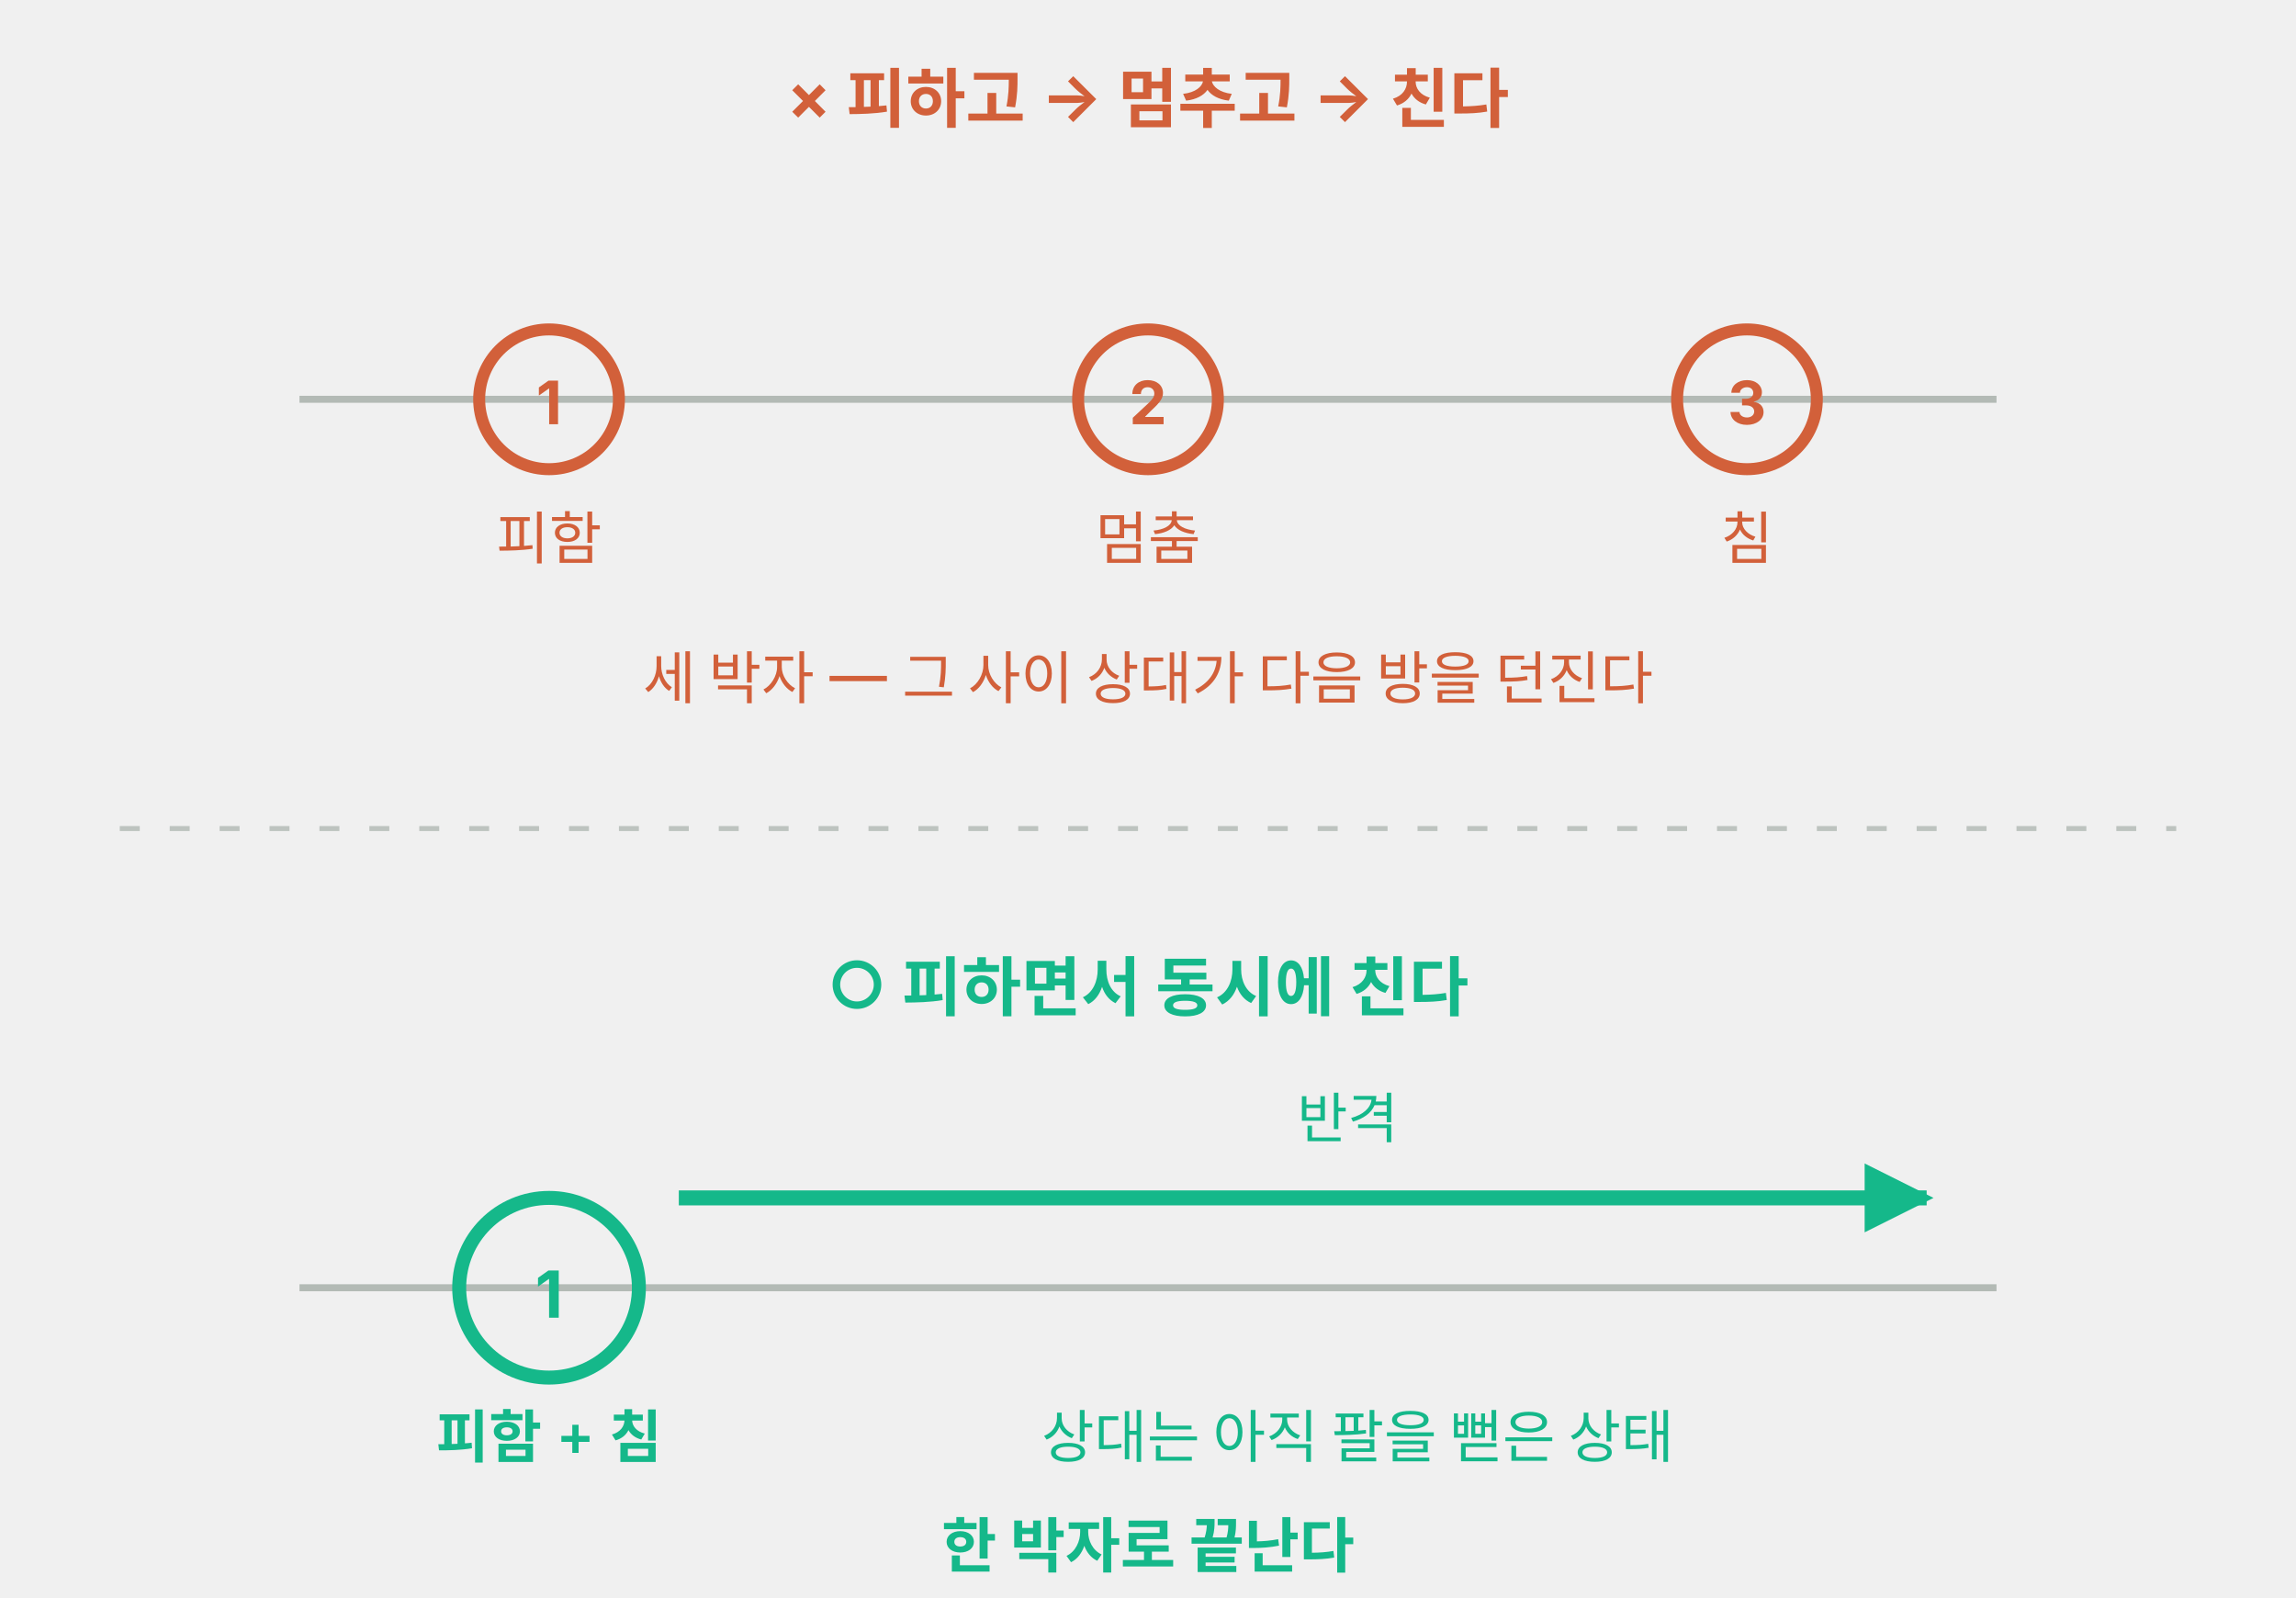
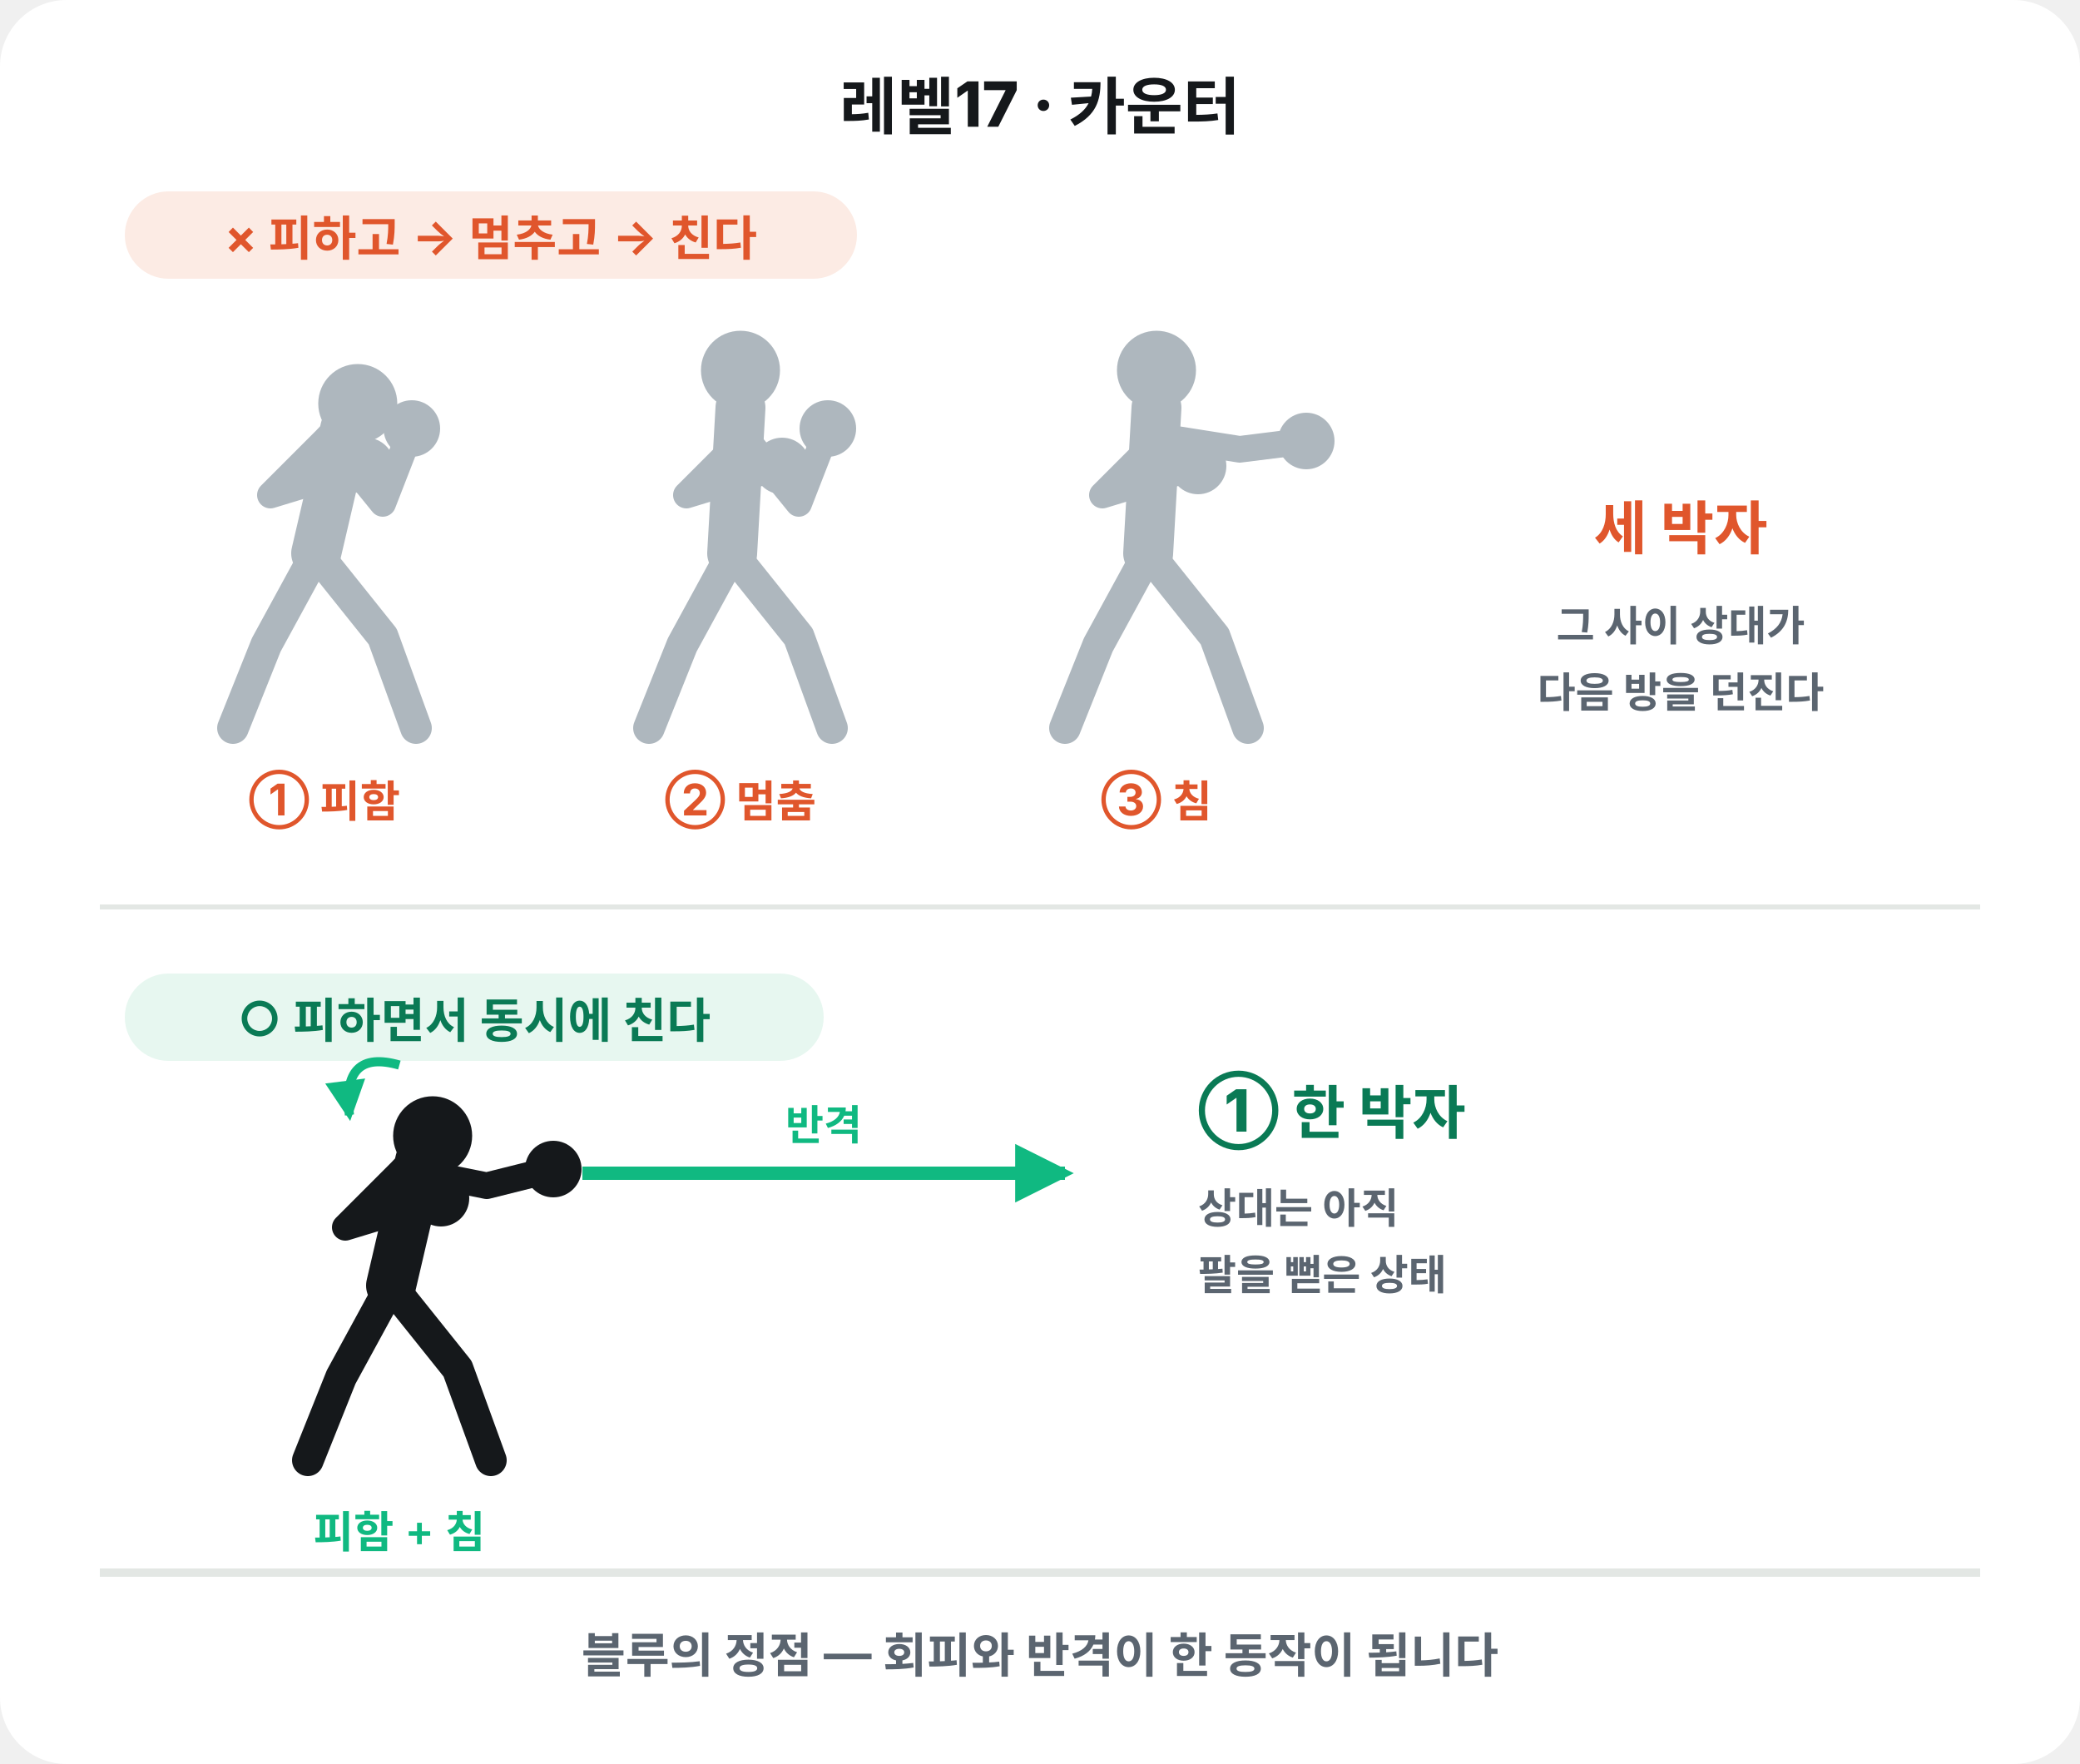
- <svg xmlns="http://www.w3.org/2000/svg" viewBox="0 0 460 320" role="img" font-family="'IBM Plex Sans KR', system-ui, -apple-system, 'Malgun Gothic', sans-serif" aria-label="위: 피하고 멈춘 뒤 치면 세 박자가 걸려 늦는다. 아래: 피하면서 동시에 치면 한 박자로 끝난다.">
+ <svg xmlns="http://www.w3.org/2000/svg" viewBox="0 0 500 424" role="img" font-family="'Pretendard','IBM Plex Sans KR',system-ui,-apple-system,'Malgun Gothic',sans-serif" aria-label="피하고 멈춘 뒤 치면 세 박자가 걸려 늦지만, 피하면서 동시에 치면 한 박자로 끝난다.">
  <defs>
-     <marker id="x-m" viewBox="0 0 10 10" refX="9" refY="5" markerWidth="4.6" markerHeight="4.6" orient="auto-start-reverse">
-       <path d="M0,0 L10,5 L0,10 z" fill="var(--mint, #15B88A)" />
+     <marker id="x-m" viewBox="0 0 10 10" refX="8.5" refY="5" markerWidth="4.4" markerHeight="4.4" orient="auto-start-reverse">
+       <path d="M0,0 L10,5 L0,10 z" fill="#10B981" />
+     </marker>
+     <marker id="x-w" viewBox="0 0 10 10" refX="8.5" refY="5" markerWidth="4.4" markerHeight="4.4" orient="auto-start-reverse">
+       <path d="M0,0 L10,5 L0,10 z" fill="#E0562C" />
    </marker>
  </defs>
-   <text x="230" y="24" fill="var(--warn, #D2603A)" font-size="13" font-weight="700" text-anchor="middle">× 피하고 → 멈추고 → 친다</text>
-   <line x1="60" y1="80" x2="400" y2="80" stroke="var(--ink-3, #8A968E)" stroke-width="1.4" opacity=".6" />
-   <circle cx="110" cy="80" r="14" fill="none" stroke="var(--warn, #D2603A)" stroke-width="2.4" />
-   <text x="110" y="85" fill="var(--warn, #D2603A)" font-size="12" font-weight="700" text-anchor="middle">1</text>
-   <text x="110" y="112" fill="var(--warn, #D2603A)" font-size="11.5" font-weight="500" text-anchor="middle">피함</text>
-   <circle cx="230" cy="80" r="14" fill="none" stroke="var(--warn, #D2603A)" stroke-width="2.4" />
-   <text x="230" y="85" fill="var(--warn, #D2603A)" font-size="12" font-weight="700" text-anchor="middle">2</text>
-   <text x="230" y="112" fill="var(--warn, #D2603A)" font-size="11.5" font-weight="500" text-anchor="middle">멈춤</text>
-   <circle cx="350" cy="80" r="14" fill="none" stroke="var(--warn, #D2603A)" stroke-width="2.4" />
-   <text x="350" y="85" fill="var(--warn, #D2603A)" font-size="12" font-weight="700" text-anchor="middle">3</text>
-   <text x="350" y="112" fill="var(--warn, #D2603A)" font-size="11.5" font-weight="500" text-anchor="middle">침</text>
-   <text x="230" y="140" fill="var(--warn, #D2603A)" font-size="11.5" font-weight="500" text-anchor="middle">세 박자 — 그 사이 상대가 다음 방을 던진다</text>
-   <line x1="24" y1="166" x2="436" y2="166" stroke="var(--ink-3, #8A968E)" stroke-width="1" stroke-dasharray="4 6" opacity=".5" />
-   <text x="230" y="202" fill="var(--mint, #15B88A)" font-size="13" font-weight="700" text-anchor="middle">○ 피하면서 동시에 친다</text>
-   <line x1="60" y1="258" x2="400" y2="258" stroke="var(--ink-3, #8A968E)" stroke-width="1.4" opacity=".6" />
-   <circle cx="110" cy="258" r="18" fill="none" stroke="var(--mint, #15B88A)" stroke-width="2.8" />
-   <text x="110" y="264" fill="var(--mint, #15B88A)" font-size="13" font-weight="700" text-anchor="middle">1</text>
-   <text x="110" y="292" fill="var(--mint, #15B88A)" font-size="11.5" font-weight="600" text-anchor="middle">피함 + 침</text>
-   <line x1="136" y1="240" x2="386" y2="240" stroke="var(--mint, #15B88A)" stroke-width="3" marker-end="url(#x-m)" />
-   <text x="270" y="228" fill="var(--mint, #15B88A)" font-size="11" font-weight="500" text-anchor="middle">반격</text>
-   <text x="272" y="292" fill="var(--mint, #15B88A)" font-size="11.5" font-weight="500" text-anchor="middle">상대는 아직 팔을 뻗은 상태</text>
-   <text x="230" y="314" fill="var(--mint, #15B88A)" font-size="12" font-weight="700" text-anchor="middle">한 박자로 끝난다</text>
+   <rect x="0" y="0" width="500" height="424" rx="16" fill="#FFFFFF" />
+   <text x="250" y="31" fill="#15181B" font-size="15" font-weight="800" text-anchor="middle">레벨17 · 카운터</text>
+   <rect x="30" y="46" width="176" height="21" rx="10.5" fill="#FCEBE4" />
+   <text x="118" y="61" fill="#E0562C" font-size="11.5" font-weight="700" text-anchor="middle">× 피하고 → 멈추고 → 친다</text>
+   <g opacity="1">
+     <polyline points="79,105 65,119 88,112" fill="none" stroke="#AEB7BE" stroke-width="6.4" stroke-linecap="round" stroke-linejoin="round" />
+     <circle cx="88" cy="112" r="6.8" fill="#AEB7BE" />
+     <polyline points="76,133 64,155 56,175" fill="none" stroke="#AEB7BE" stroke-width="7.6" stroke-linecap="round" stroke-linejoin="round" />
+     <polyline points="83,103 76,133" fill="none" stroke="#AEB7BE" stroke-width="12" stroke-linecap="round" stroke-linejoin="round" />
+     <polyline points="76,133 92,153 100,175" fill="none" stroke="#AEB7BE" stroke-width="7.6" stroke-linecap="round" stroke-linejoin="round" />
+     <circle cx="86" cy="97" r="9.5" fill="#AEB7BE" />
+     <polyline points="79,105 92,121 99,103" fill="none" stroke="#AEB7BE" stroke-width="6.4" stroke-linecap="round" stroke-linejoin="round" />
+     <circle cx="99" cy="103" r="6.8" fill="#AEB7BE" />
+   </g>
+   <g opacity="1">
+     <polyline points="179,105 165,119 188,112" fill="none" stroke="#AEB7BE" stroke-width="6.4" stroke-linecap="round" stroke-linejoin="round" />
+     <circle cx="188" cy="112" r="6.8" fill="#AEB7BE" />
+     <polyline points="176,133 164,155 156,175" fill="none" stroke="#AEB7BE" stroke-width="7.6" stroke-linecap="round" stroke-linejoin="round" />
+     <polyline points="178,98 176,133" fill="none" stroke="#AEB7BE" stroke-width="12" stroke-linecap="round" stroke-linejoin="round" />
+     <polyline points="176,133 192,153 200,175" fill="none" stroke="#AEB7BE" stroke-width="7.6" stroke-linecap="round" stroke-linejoin="round" />
+     <circle cx="178" cy="89" r="9.5" fill="#AEB7BE" />
+     <polyline points="179,105 192,121 199,103" fill="none" stroke="#AEB7BE" stroke-width="6.4" stroke-linecap="round" stroke-linejoin="round" />
+     <circle cx="199" cy="103" r="6.8" fill="#AEB7BE" />
+   </g>
+   <g opacity="1">
+     <polyline points="279,105 265,119 288,112" fill="none" stroke="#AEB7BE" stroke-width="6.4" stroke-linecap="round" stroke-linejoin="round" />
+     <circle cx="288" cy="112" r="6.8" fill="#AEB7BE" />
+     <polyline points="276,133 264,155 256,175" fill="none" stroke="#AEB7BE" stroke-width="7.6" stroke-linecap="round" stroke-linejoin="round" />
+     <polyline points="278,98 276,133" fill="none" stroke="#AEB7BE" stroke-width="12" stroke-linecap="round" stroke-linejoin="round" />
+     <polyline points="276,133 292,153 300,175" fill="none" stroke="#AEB7BE" stroke-width="7.6" stroke-linecap="round" stroke-linejoin="round" />
+     <circle cx="278" cy="89" r="9.5" fill="#AEB7BE" />
+     <polyline points="279,105 298,108 314,106" fill="none" stroke="#AEB7BE" stroke-width="6.4" stroke-linecap="round" stroke-linejoin="round" />
+     <circle cx="314" cy="106" r="6.8" fill="#AEB7BE" />
+   </g>
+   <text x="78" y="196" fill="#E0562C" font-size="10.5" font-weight="700" text-anchor="middle">① 피함</text>
+   <text x="178" y="196" fill="#E0562C" font-size="10.5" font-weight="700" text-anchor="middle">② 멈춤</text>
+   <text x="278" y="196" fill="#E0562C" font-size="10.5" font-weight="700" text-anchor="middle">③ 침</text>
+   <text x="404" y="132" fill="#E0562C" font-size="14" font-weight="800" text-anchor="middle">세 박자</text>
+   <text x="404" y="154" fill="#5B6570" font-size="10" font-weight="600" text-anchor="middle">그 사이 상대가</text>
+   <text x="404" y="170" fill="#5B6570" font-size="10" font-weight="600" text-anchor="middle">다음 방을 던진다</text>
+   <line x1="24" y1="218" x2="476" y2="218" stroke="#E3E7E4" stroke-width="1.2" />
+   <rect x="30" y="234" width="168" height="21" rx="10.5" fill="#E7F7F0" />
+   <text x="114" y="249" fill="#0A7A55" font-size="11.5" font-weight="700" text-anchor="middle">○ 피하면서 동시에 친다</text>
+   <g opacity="1">
+     <polyline points="97,281 83,295 106,288" fill="none" stroke="#15181B" stroke-width="6.4" stroke-linecap="round" stroke-linejoin="round" />
+     <circle cx="106" cy="288" r="6.8" fill="#15181B" />
+     <polyline points="94,309 82,331 74,351" fill="none" stroke="#15181B" stroke-width="7.6" stroke-linecap="round" stroke-linejoin="round" />
+     <polyline points="101,279 94,309" fill="none" stroke="#15181B" stroke-width="12" stroke-linecap="round" stroke-linejoin="round" />
+     <polyline points="94,309 110,329 118,351" fill="none" stroke="#15181B" stroke-width="7.6" stroke-linecap="round" stroke-linejoin="round" />
+     <circle cx="104" cy="273" r="9.5" fill="#15181B" />
+     <polyline points="97,281 117,285 133,281" fill="none" stroke="#15181B" stroke-width="6.4" stroke-linecap="round" stroke-linejoin="round" />
+     <circle cx="133" cy="281" r="6.8" fill="#15181B" />
+   </g>
+   <path d="M96,256 Q82,252 84,268" fill="none" stroke="#10B981" stroke-width="2.2" marker-end="url(#x-m)" />
+   <line x1="140" y1="282" x2="256" y2="282" stroke="#10B981" stroke-width="3.2" marker-end="url(#x-m)" />
+   <text x="198" y="274" fill="#10B981" font-size="10" font-weight="700" text-anchor="middle">반격</text>
+   <text x="288" y="272" fill="#0A7A55" font-size="14" font-weight="800" text-anchor="start">① 한 박자</text>
+   <text x="288" y="294" fill="#5B6570" font-size="10" font-weight="600" text-anchor="start">상대는 아직</text>
+   <text x="288" y="310" fill="#5B6570" font-size="10" font-weight="600" text-anchor="start">팔을 뻗은 상태</text>
+   <text x="96" y="372" fill="#10B981" font-size="10.5" font-weight="600" text-anchor="middle">피함 + 침</text>
+   <line x1="24" y1="378" x2="476" y2="378" stroke="#E3E7E4" stroke-width="2" />
+   <text x="250" y="402" fill="#5B6570" font-size="11.5" font-weight="700" text-anchor="middle">블루의 정점 — 회피와 반격이 한 동작이 됩니다</text>
</svg>
